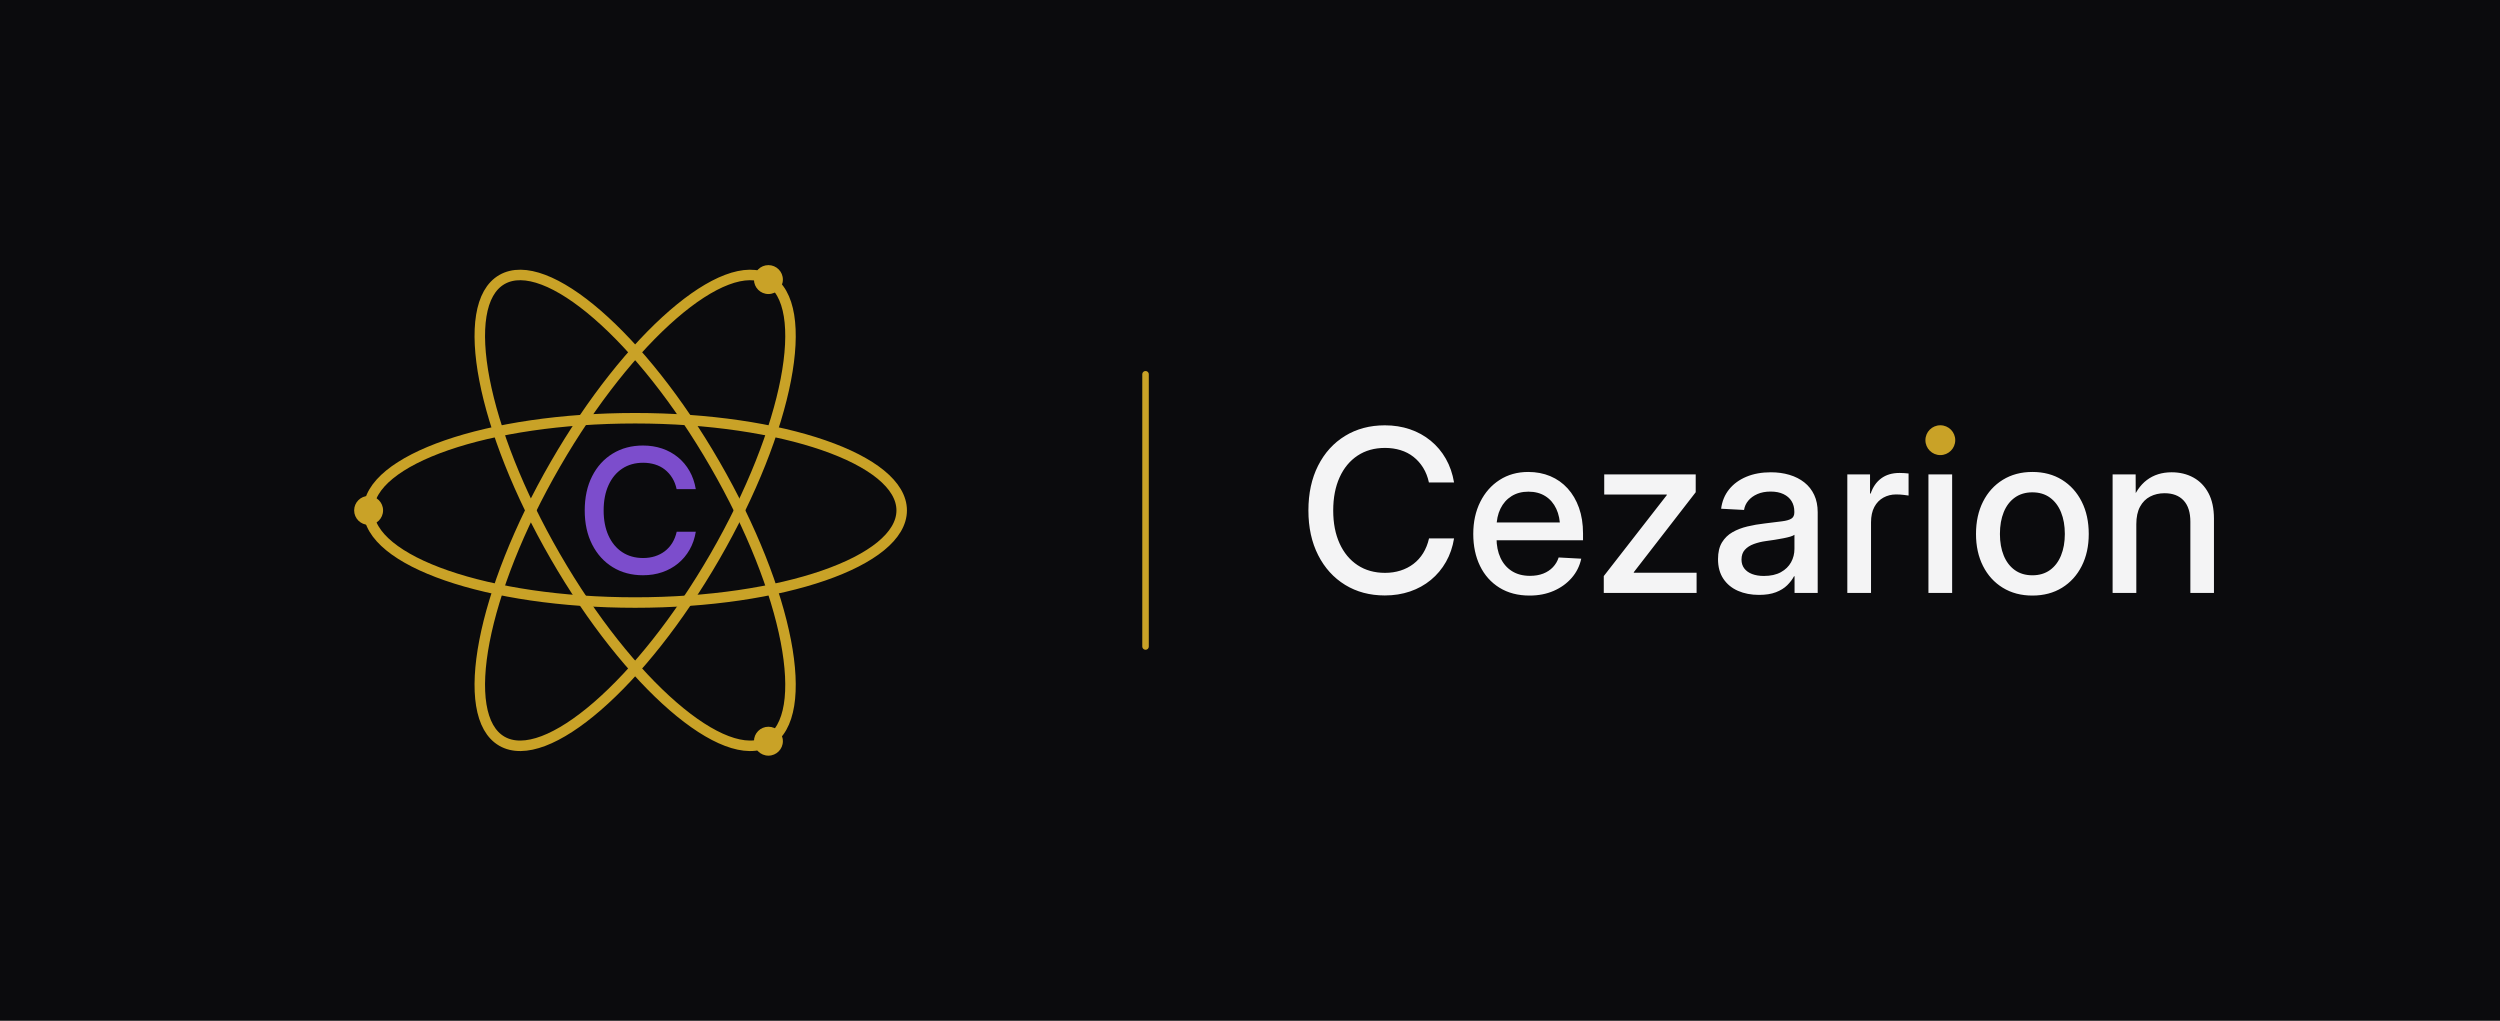
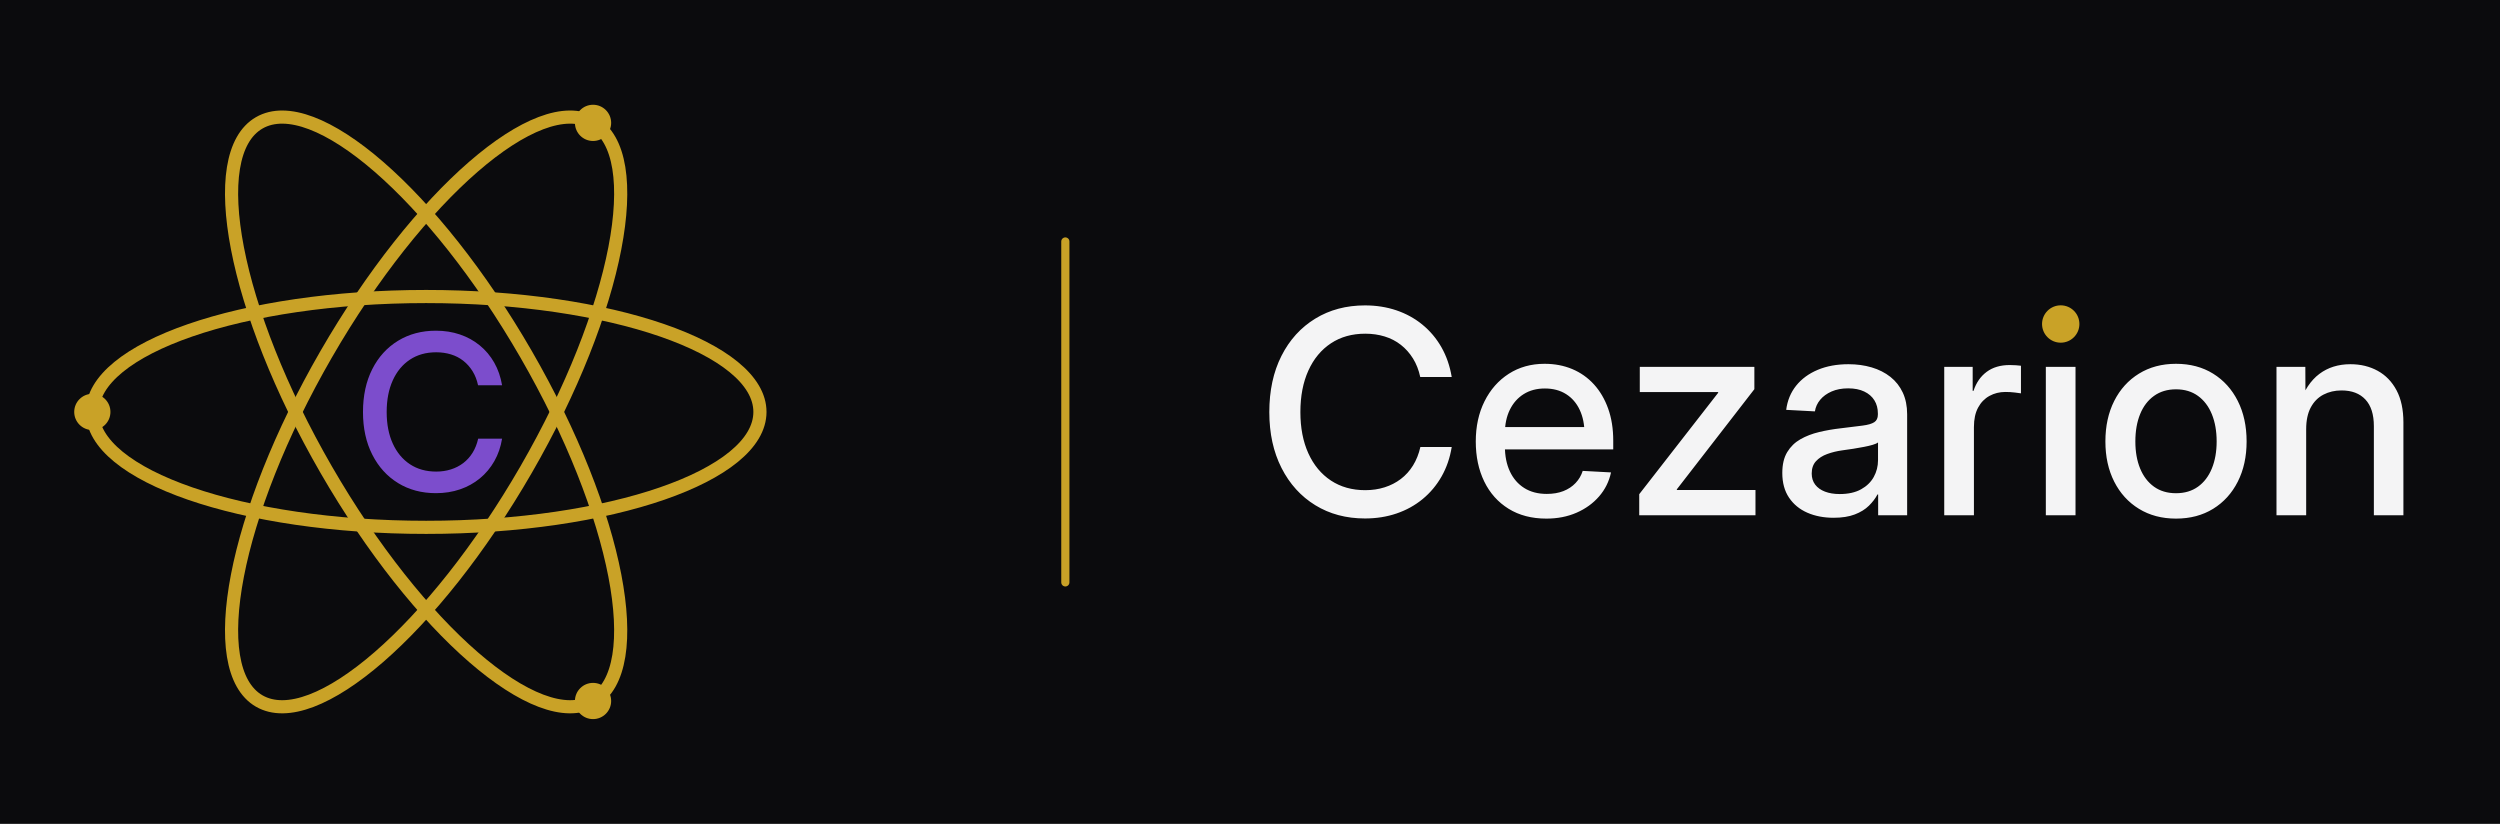
- <svg xmlns="http://www.w3.org/2000/svg" viewBox="0 0 440.84 180" role="img" aria-label="Cezarion">
-   <rect width="100%" height="100%" fill="#0B0B0D" />
+ <svg xmlns="http://www.w3.org/2000/svg" viewBox="52 32 352 116" role="img" aria-label="Cezarion">
+   <rect x="52" y="32" width="352" height="116" fill="#0B0B0D" />
  <g transform="translate(112.0 90.0)">
    <g fill="none" stroke="#C9A227" stroke-width="1.85" stroke-linecap="round" stroke-linejoin="round">
      <ellipse rx="47.0" ry="16.25" transform="rotate(0)" />
      <ellipse rx="47.0" ry="16.25" transform="rotate(60)" />
      <ellipse rx="47.0" ry="16.25" transform="rotate(120)" />
    </g>
    <circle cx="23.50" cy="40.70" r="2.55" fill="#C9A227" />
    <circle cx="-47.00" cy="0.00" r="2.55" fill="#C9A227" />
    <circle cx="23.50" cy="-40.70" r="2.55" fill="#C9A227" />
    <path d="M1.384 11.438Q-1.639 11.438 -3.955 10.015Q-6.271 8.593 -7.581 6.017Q-8.892 3.44 -8.892 0.015Q-8.892 -3.44 -7.589 -6.017Q-6.286 -8.593 -3.962 -10.015Q-1.639 -11.438 1.384 -11.438Q3.186 -11.438 4.75 -10.909Q6.313 -10.38 7.55 -9.367Q8.786 -8.355 9.59 -6.94Q10.394 -5.525 10.692 -3.753H7.311Q7.073 -4.87 6.537 -5.734Q6.001 -6.597 5.234 -7.201Q4.467 -7.804 3.491 -8.102Q2.516 -8.399 1.414 -8.399Q-0.716 -8.399 -2.28 -7.364Q-3.843 -6.329 -4.7 -4.438Q-5.556 -2.547 -5.556 0.015Q-5.556 2.562 -4.7 4.445Q-3.843 6.329 -2.28 7.364Q-0.716 8.399 1.414 8.399Q2.516 8.399 3.484 8.094Q4.452 7.789 5.226 7.201Q6.001 6.612 6.537 5.749Q7.073 4.885 7.326 3.768H10.692Q10.409 5.51 9.605 6.925Q8.801 8.34 7.572 9.353Q6.343 10.365 4.772 10.901Q3.201 11.438 1.384 11.438Z" fill="#7C4DCC" />
  </g>
  <line x1="202" y1="66.0" x2="202" y2="114.0" stroke="#C9A227" stroke-width="1.15" stroke-linecap="round" />
  <path d="M244.195 105.0Q240.23 105.0 237.193 103.135Q234.156 101.27 232.438 97.891Q230.719 94.512 230.719 90.02Q230.719 85.488 232.428 82.109Q234.137 78.73 237.184 76.865Q240.23 75.0 244.195 75.0Q246.559 75.0 248.609 75.693Q250.66 76.387 252.281 77.715Q253.902 79.043 254.957 80.898Q256.012 82.754 256.402 85.078H251.969Q251.656 83.613 250.953 82.48Q250.25 81.348 249.244 80.557Q248.238 79.766 246.959 79.375Q245.68 78.984 244.234 78.984Q241.441 78.984 239.391 80.342Q237.34 81.699 236.217 84.18Q235.094 86.66 235.094 90.02Q235.094 93.359 236.217 95.83Q237.34 98.301 239.391 99.658Q241.441 101.016 244.234 101.016Q245.68 101.016 246.949 100.615Q248.219 100.215 249.234 99.443Q250.25 98.672 250.953 97.539Q251.656 96.406 251.988 94.941H256.402Q256.031 97.227 254.977 99.082Q253.922 100.938 252.311 102.266Q250.699 103.594 248.639 104.297Q246.578 105.0 244.195 105.0Z M269.73 105.02Q266.644 105.02 264.408 103.633Q262.172 102.246 260.98 99.795Q259.789 97.344 259.789 94.16Q259.789 90.977 261.019 88.506Q262.25 86.035 264.437 84.629Q266.625 83.223 269.476 83.223Q271.605 83.223 273.373 83.965Q275.14 84.707 276.429 86.123Q277.718 87.539 278.431 89.541Q279.144 91.543 279.144 94.043V95.273H261.761V92.129H276.976L275.101 93.105Q275.101 91.152 274.427 89.717Q273.754 88.281 272.504 87.49Q271.254 86.699 269.515 86.699Q267.797 86.699 266.537 87.49Q265.277 88.281 264.584 89.697Q263.89 91.113 263.89 92.988V94.863Q263.89 96.875 264.593 98.379Q265.297 99.883 266.615 100.713Q267.933 101.543 269.789 101.543Q271.117 101.543 272.132 101.143Q273.148 100.742 273.841 100.01Q274.535 99.277 274.847 98.301L278.832 98.516Q278.422 100.43 277.152 101.895Q275.882 103.359 273.978 104.189Q272.074 105.02 269.73 105.02Z M282.804 104.551V101.582L293.917 87.305V87.207H282.882V83.652H299.015V86.797L288.097 100.898V100.996H299.171V104.551Z M310.175 104.902Q308.105 104.902 306.474 104.189Q304.843 103.477 303.896 102.07Q302.948 100.664 302.948 98.594Q302.948 96.797 303.642 95.654Q304.335 94.512 305.497 93.848Q306.659 93.184 308.134 92.832Q309.608 92.48 311.171 92.305Q313.105 92.07 314.247 91.924Q315.39 91.777 315.897 91.445Q316.405 91.113 316.405 90.371V90.215Q316.405 89.16 315.917 88.369Q315.429 87.578 314.491 87.129Q313.554 86.68 312.226 86.68Q310.897 86.68 309.892 87.119Q308.886 87.559 308.28 88.291Q307.675 89.023 307.538 89.922L303.495 89.707Q303.749 87.734 304.901 86.299Q306.054 84.863 307.939 84.072Q309.823 83.281 312.265 83.281Q314.022 83.281 315.536 83.73Q317.05 84.18 318.173 85.068Q319.296 85.957 319.911 87.275Q320.526 88.594 320.526 90.332V104.551H316.444V101.621H316.347Q315.917 102.441 315.146 103.203Q314.374 103.965 313.153 104.434Q311.933 104.902 310.175 104.902ZM311.034 101.562Q312.831 101.562 314.032 100.898Q315.233 100.234 315.829 99.15Q316.425 98.066 316.425 96.797V94.297Q316.21 94.473 315.683 94.629Q315.155 94.785 314.442 94.922Q313.73 95.059 312.939 95.186Q312.147 95.312 311.386 95.41Q310.253 95.566 309.267 95.928Q308.28 96.289 307.685 96.943Q307.089 97.598 307.089 98.672Q307.089 99.59 307.577 100.234Q308.065 100.879 308.954 101.221Q309.843 101.562 311.034 101.562Z M325.749 104.551V83.652H329.753V87.031H329.87Q330.436 85.312 331.725 84.355Q333.014 83.398 334.967 83.398Q335.417 83.398 335.846 83.428Q336.276 83.457 336.55 83.496V87.383Q336.315 87.344 335.69 87.266Q335.065 87.188 334.342 87.188Q333.132 87.188 332.116 87.744Q331.1 88.301 330.514 89.395Q329.928 90.488 329.928 92.129V104.551Z M340.053 104.551V83.652H344.233V104.551Z M358.381 105.02Q355.412 105.02 353.166 103.643Q350.92 102.266 349.68 99.814Q348.44 97.363 348.44 94.16Q348.44 90.918 349.68 88.457Q350.92 85.996 353.166 84.609Q355.412 83.223 358.381 83.223Q361.369 83.223 363.606 84.609Q365.842 85.996 367.082 88.457Q368.322 90.918 368.322 94.16Q368.322 97.363 367.082 99.814Q365.842 102.266 363.606 103.643Q361.369 105.02 358.381 105.02ZM358.381 101.445Q360.197 101.445 361.477 100.527Q362.756 99.609 363.43 97.959Q364.104 96.309 364.104 94.16Q364.104 91.973 363.43 90.322Q362.756 88.672 361.477 87.744Q360.197 86.816 358.381 86.816Q356.584 86.816 355.295 87.734Q354.006 88.652 353.332 90.303Q352.658 91.953 352.658 94.16Q352.658 96.328 353.332 97.969Q354.006 99.609 355.285 100.527Q356.565 101.445 358.381 101.445Z M376.709 92.441V104.551H372.529V83.652H376.592L376.611 88.828H375.771Q376.748 86.016 378.564 84.648Q380.381 83.281 382.939 83.281Q385.088 83.281 386.777 84.209Q388.467 85.137 389.433 86.953Q390.4 88.77 390.4 91.484V104.551H386.24V91.992Q386.24 89.531 385.049 88.252Q383.857 86.973 381.689 86.973Q380.283 86.973 379.15 87.559Q378.017 88.145 377.363 89.355Q376.709 90.566 376.709 92.441Z" fill="#F4F4F5" />
  <circle cx="342.15" cy="77.62" r="2.63" fill="#C9A227" />
</svg>
